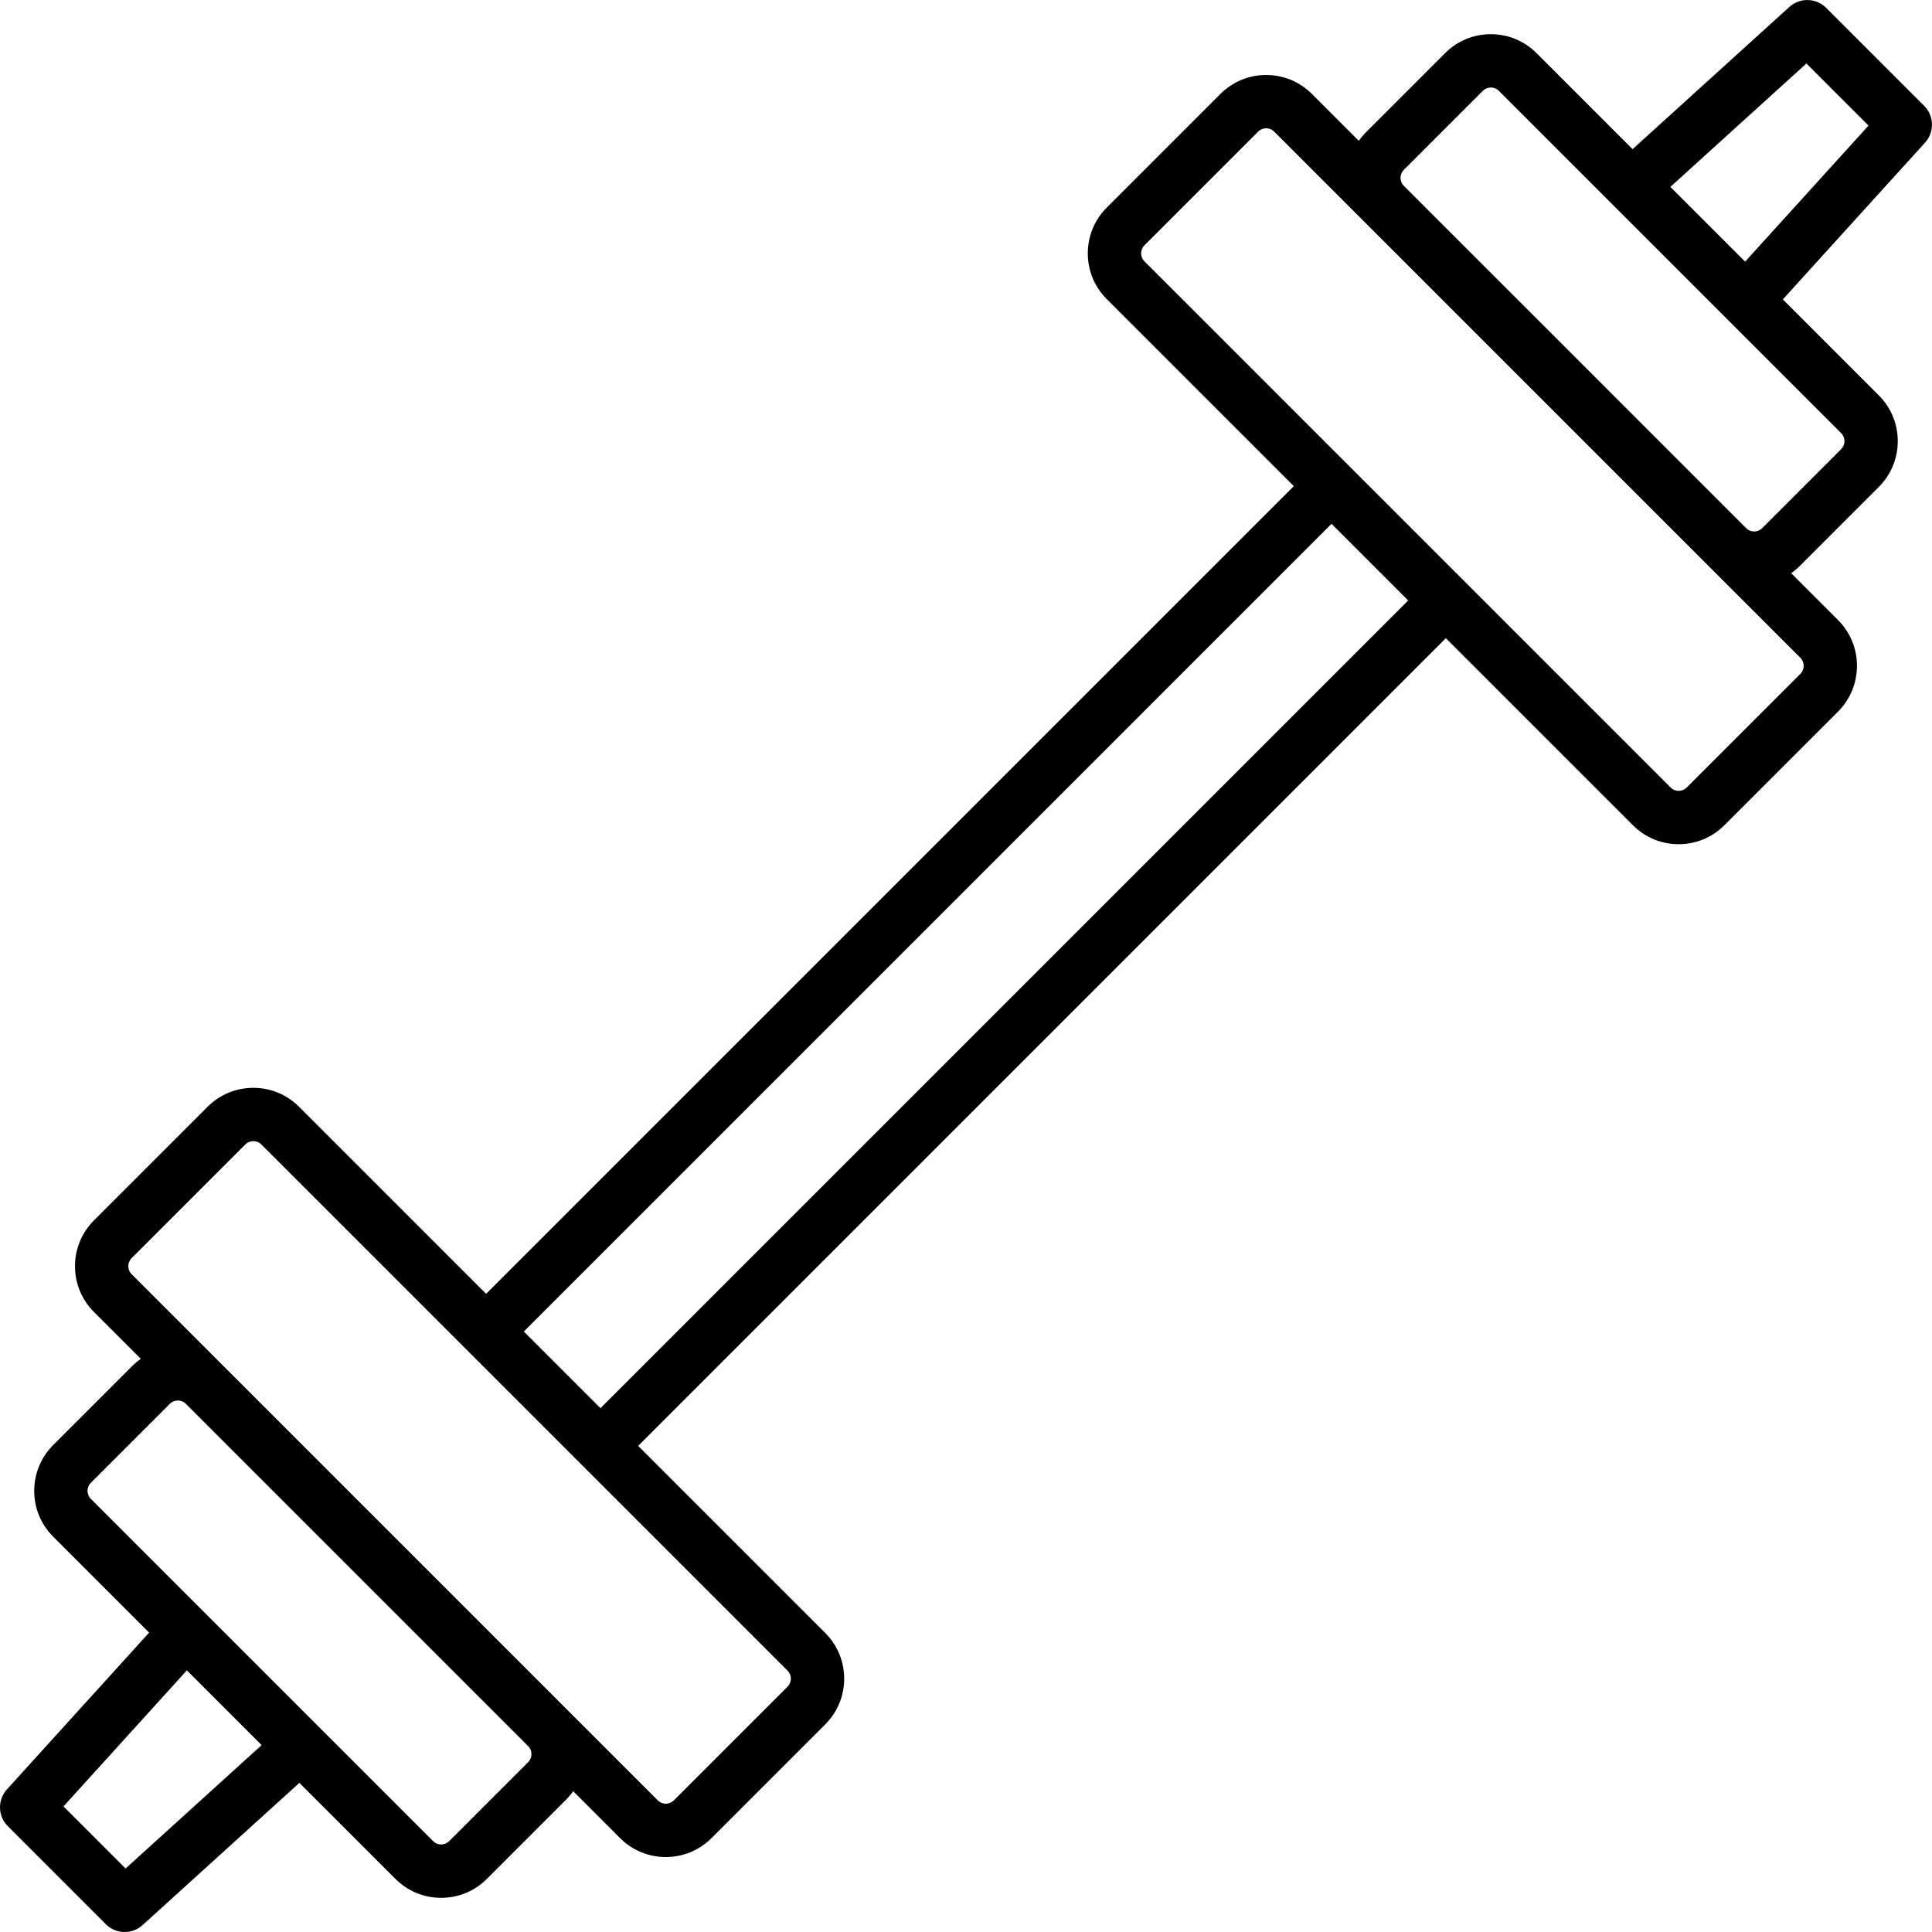
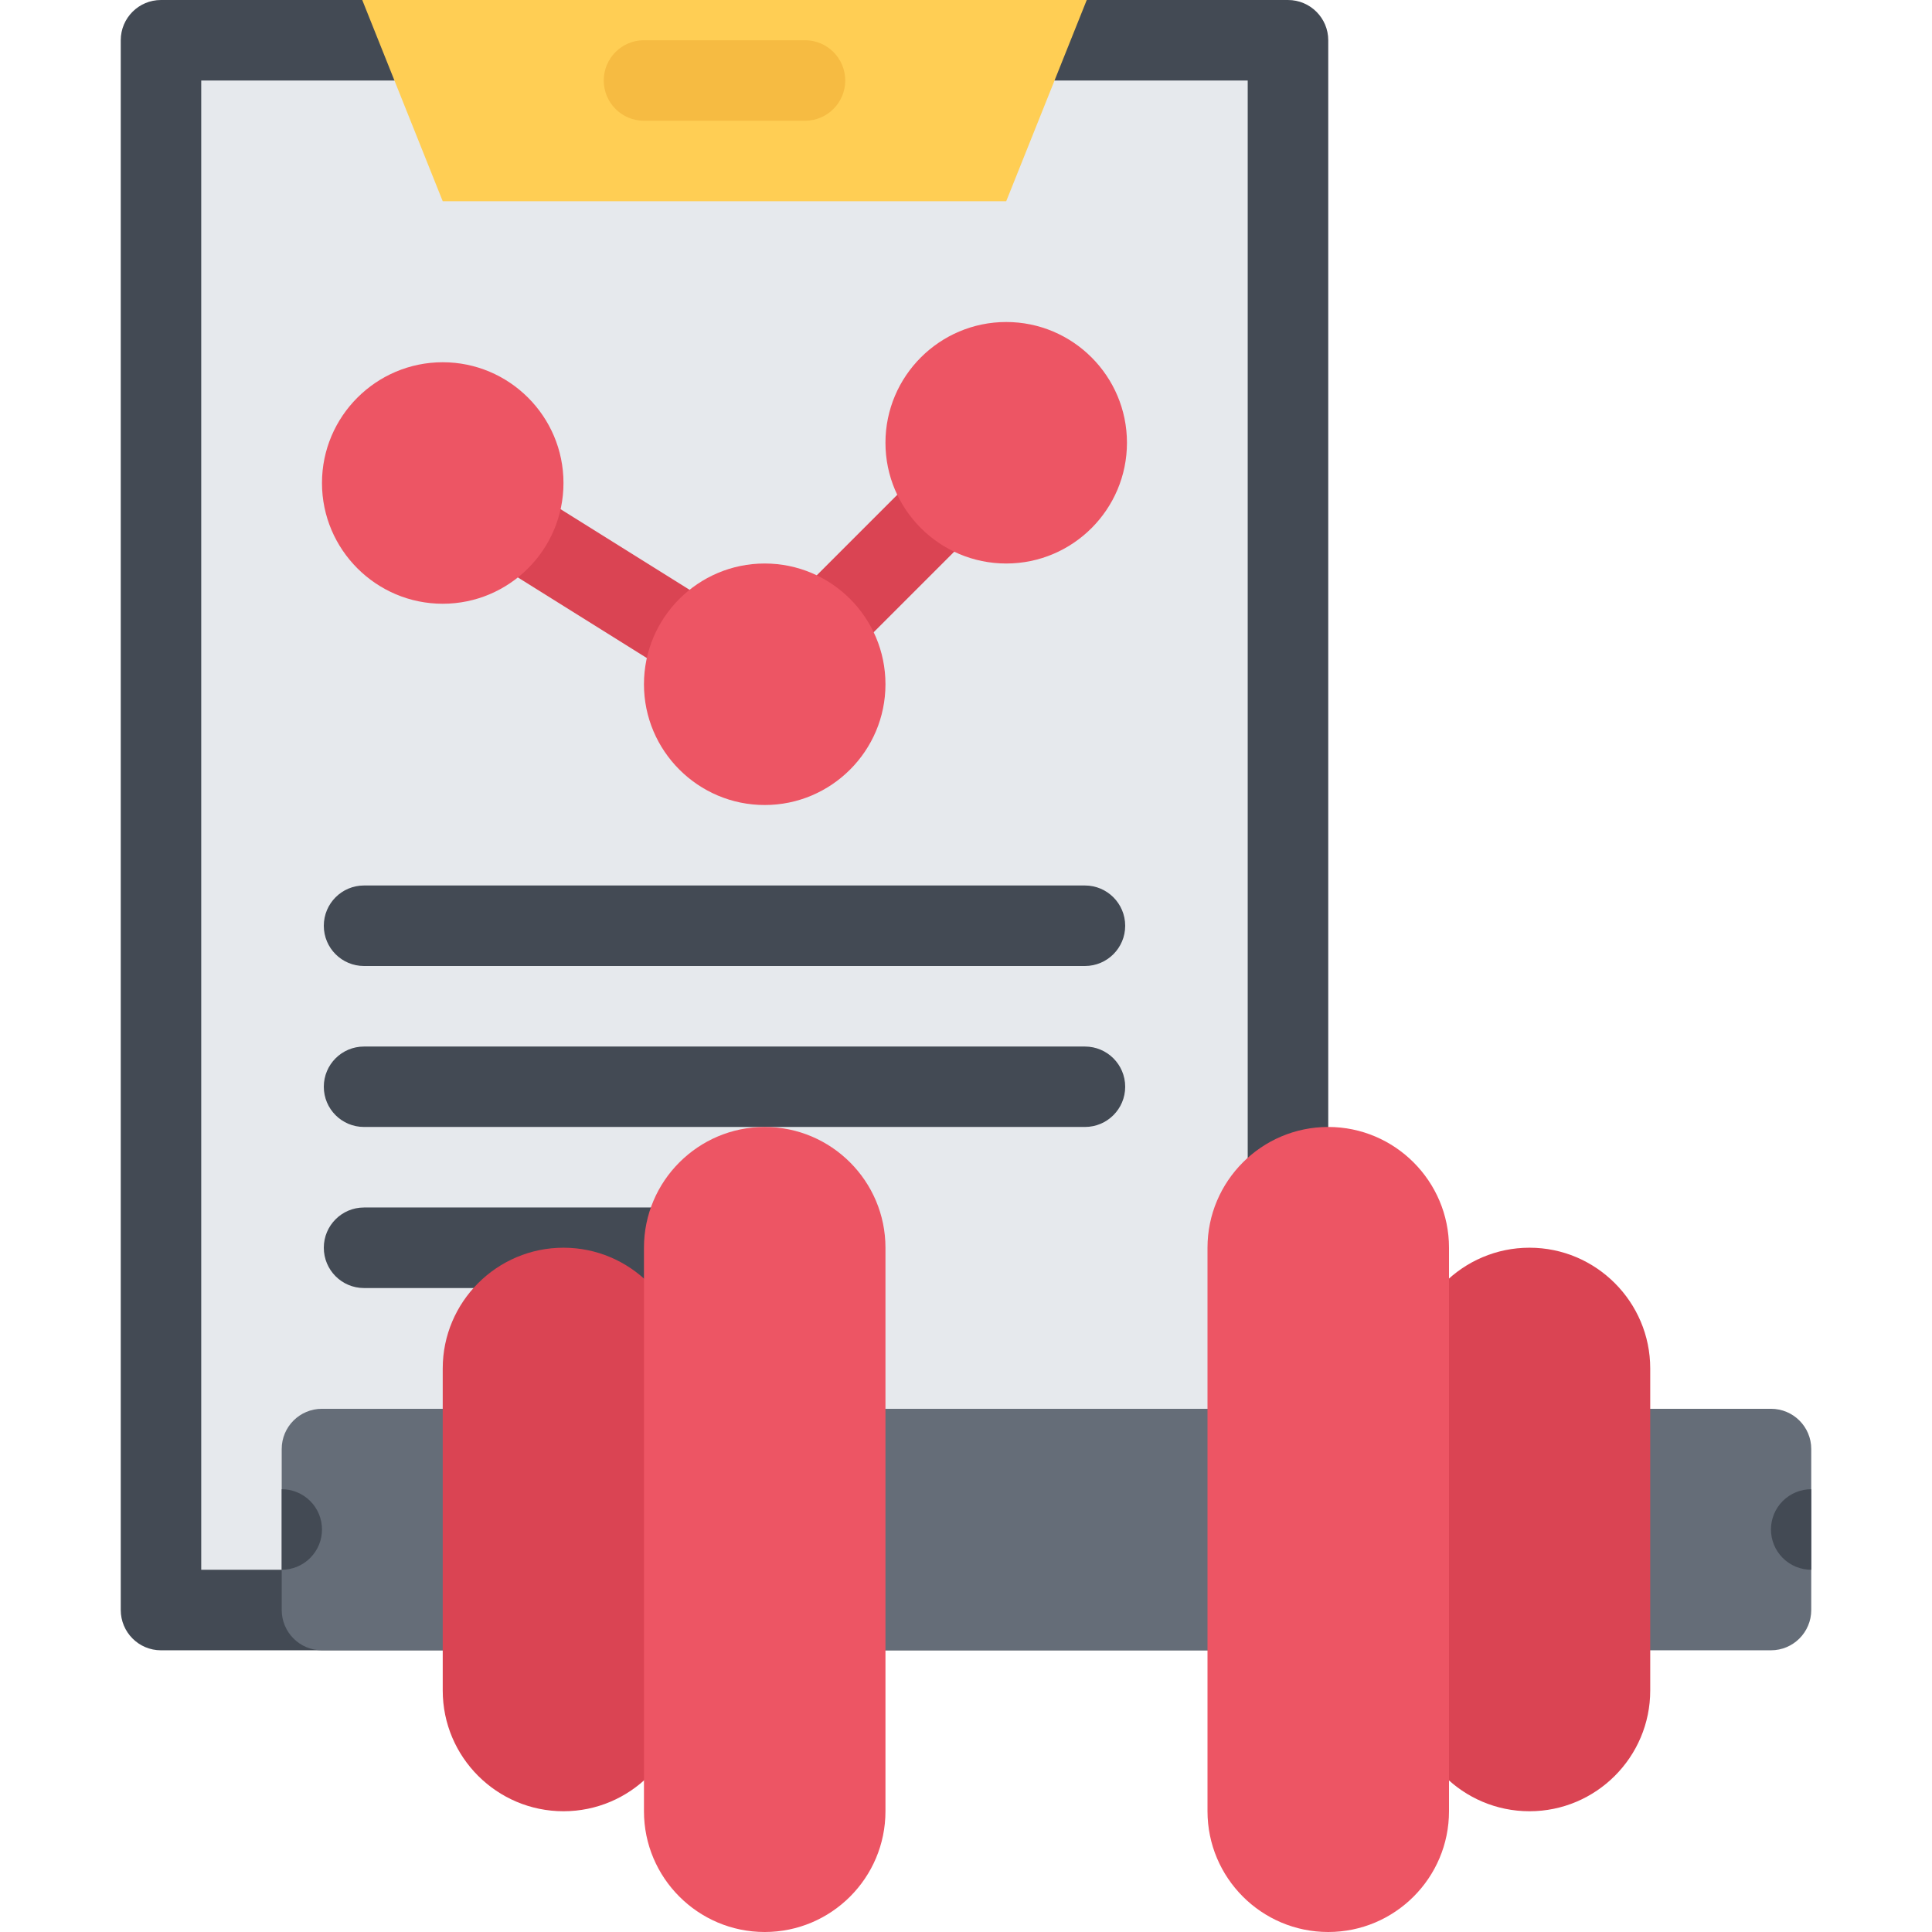
- <svg xmlns="http://www.w3.org/2000/svg" fill="#000000" height="800px" width="800px" version="1.1" id="Capa_1" viewBox="0 0 181.115 181.115" xml:space="preserve">
-   <path d="M11.688,181.115c-0.641,0-1.281-0.245-1.768-0.732l-9.188-9.188c-0.943-0.943-0.979-2.459-0.084-3.447l13.332-14.699  l-9.001-9.001c-2.364-2.364-2.364-6.21,0-8.574l7.404-7.404c0.255-0.255,0.527-0.484,0.816-0.687l-4.397-4.397  c-2.363-2.364-2.363-6.209-0.001-8.573l10.66-10.659c1.146-1.146,2.668-1.776,4.287-1.776s3.142,0.631,4.287,1.776l17.536,17.536  l75.716-75.716l-17.536-17.536c-1.146-1.145-1.776-2.667-1.776-4.287s0.631-3.142,1.776-4.287l10.659-10.659  c1.146-1.146,2.668-1.776,4.287-1.776c1.618,0,3.141,0.63,4.286,1.775l4.398,4.399c0.201-0.288,0.43-0.562,0.686-0.818l7.404-7.404  c1.146-1.146,2.668-1.776,4.287-1.776s3.143,0.631,4.287,1.777l9.001,9l14.699-13.332c0.988-0.895,2.506-0.859,3.447,0.084  l9.188,9.188c0.943,0.943,0.979,2.459,0.084,3.447l-13.332,14.699l9.001,9.001c2.364,2.364,2.364,6.21,0,8.574l-7.404,7.404  c-0.255,0.255-0.527,0.484-0.816,0.687l4.397,4.397c2.363,2.364,2.363,6.209,0.001,8.573l-10.66,10.659  c-1.146,1.146-2.668,1.776-4.287,1.776s-3.142-0.631-4.287-1.776l-17.536-17.536l-75.716,75.716l17.536,17.536  c1.146,1.145,1.776,2.667,1.776,4.287s-0.631,3.142-1.776,4.287l-10.659,10.659c-1.146,1.146-2.668,1.776-4.287,1.776  c-1.618,0-3.141-0.63-4.286-1.775l-4.398-4.399c-0.201,0.288-0.43,0.562-0.686,0.818l-7.404,7.404  c-1.146,1.146-2.668,1.776-4.287,1.776s-3.143-0.631-4.287-1.777l-9.001-9l-14.699,13.332  C12.891,180.9,12.289,181.115,11.688,181.115z M5.951,169.342l5.821,5.821l12.755-11.568l-7.008-7.008L5.951,169.342z   M16.671,131.292c-0.164,0-0.48,0.04-0.752,0.311l-7.404,7.404c-0.414,0.415-0.414,1.089,0,1.503l32.09,32.089  c0.271,0.271,0.587,0.312,0.751,0.312s0.48-0.041,0.752-0.312l7.404-7.405c0.411-0.412,0.414-1.083,0.006-1.497l-32.096-32.096  C17.15,131.332,16.835,131.292,16.671,131.292z M42.103,149.214l19.563,19.563c0.271,0.271,0.587,0.311,0.751,0.311  c0.165,0,0.481-0.041,0.752-0.312l10.659-10.659c0.271-0.271,0.312-0.587,0.312-0.751s-0.041-0.48-0.312-0.751L24.5,107.287  c-0.271-0.271-0.587-0.311-0.751-0.311c-0.165,0-0.481,0.041-0.752,0.312l-10.659,10.659c-0.414,0.414-0.414,1.088,0.001,1.503  L42.103,149.214z M49.107,124.823l7.185,7.185l75.716-75.716l-7.185-7.185L49.107,124.823z M118.698,12.027  c-0.165,0-0.481,0.041-0.752,0.312l-10.659,10.659c-0.271,0.271-0.312,0.587-0.312,0.751s0.041,0.48,0.312,0.751l49.328,49.328  c0.271,0.271,0.587,0.311,0.751,0.311c0.165,0,0.481-0.041,0.752-0.312l10.659-10.659c0.414-0.414,0.414-1.088-0.001-1.503  l-49.327-49.328C119.179,12.068,118.862,12.027,118.698,12.027z M142.547,28.365l21.146,21.146c0.271,0.271,0.587,0.312,0.751,0.312  s0.48-0.041,0.752-0.312l7.404-7.404c0.414-0.415,0.414-1.089,0-1.503l-32.09-32.089c-0.271-0.271-0.587-0.312-0.751-0.312  s-0.48,0.041-0.752,0.312l-7.404,7.405c-0.411,0.412-0.414,1.083-0.006,1.497L142.547,28.365z M156.588,17.52l7.008,7.008  l11.568-12.755l-5.821-5.821L156.588,17.52z" />
+ <svg xmlns="http://www.w3.org/2000/svg" version="1.1" id="Layer_1" viewBox="0 0 511.988 511.988" xml:space="preserve">
+   <rect x="42.655" y="10.663" style="fill:#E6E9ED;" width="298.67" height="415.98" />
+   <path style="fill:#434A54;" d="M341.32,0H42.655c-5.891,0-10.656,4.773-10.656,10.664v415.983c0,5.906,4.766,10.688,10.656,10.688  H341.32c5.89,0,10.671-4.781,10.671-10.688V10.663C351.991,4.773,347.21,0,341.32,0z M330.648,415.99H53.327V21.335h277.322V415.99  H330.648z" />
+   <polygon style="fill:#FFCE54;" points="266.649,53.334 117.325,53.334 95.997,0 287.993,0 " />
+   <path style="fill:#F6BB42;" d="M213.323,10.663h-42.671c-5.891,0-10.656,4.781-10.656,10.671s4.766,10.664,10.656,10.664h42.671  c5.89,0,10.671-4.773,10.671-10.664S219.213,10.663,213.323,10.663z" />
+   <g>
+     <path style="fill:#434A54;" d="M287.509,255.994H96.466c-5.891,0-10.656-4.773-10.656-10.664s4.766-10.672,10.656-10.672h191.042   c5.891,0,10.672,4.781,10.672,10.672S293.399,255.994,287.509,255.994z" />
+     <path style="fill:#434A54;" d="M287.509,298.649H96.466c-5.891,0-10.656-4.766-10.656-10.656s4.766-10.656,10.656-10.656h191.042   c5.891,0,10.672,4.766,10.672,10.656S293.399,298.649,287.509,298.649z" />
+     <path style="fill:#434A54;" d="M191.995,341.336H96.466c-5.891,0-10.656-4.781-10.656-10.688c0-5.875,4.766-10.656,10.656-10.656   h95.529c5.89,0,10.656,4.781,10.656,10.656C202.651,336.555,197.886,341.336,191.995,341.336z" />
+   </g>
+   <g>
+     <path style="fill:#DA4453;" d="M202.651,191.995c-2.719,0-5.453-1.039-7.531-3.125c-4.171-4.164-4.171-10.921,0-15.085   l63.998-63.999c4.156-4.164,10.906-4.164,15.078,0s4.172,10.922,0,15.086l-63.998,63.998   C208.12,190.956,205.386,191.995,202.651,191.995z" />
+     <path style="fill:#DA4453;" d="M202.651,191.995c-1.938,0-3.891-0.523-5.656-1.625l-85.326-53.327   c-5-3.125-6.515-9.703-3.391-14.703c3.125-4.992,9.703-6.516,14.703-3.391l85.326,53.335c5,3.117,6.515,9.703,3.391,14.694   C209.682,190.222,206.198,191.995,202.651,191.995z" />
+   </g>
+   <g>
+     <path style="fill:#ED5564;" d="M117.325,95.997c-17.64,0-31.999,14.351-31.999,32c0,17.64,14.359,31.999,31.999,31.999   s32-14.359,32-31.999C149.325,110.348,134.965,95.997,117.325,95.997z" />
+     <path style="fill:#ED5564;" d="M202.651,149.332c-17.64,0-31.999,14.352-31.999,32c0,17.64,14.359,32,31.999,32   c17.656,0,32-14.359,32-32C234.651,163.683,220.307,149.332,202.651,149.332z" />
+     <path style="fill:#ED5564;" d="M266.649,85.334c-17.64,0-31.999,14.351-31.999,31.999c0,17.64,14.359,31.999,31.999,31.999   c17.656,0,32-14.359,32-31.999C298.649,99.685,284.306,85.334,266.649,85.334z" />
+   </g>
+   <path style="fill:#656D78;" d="M469.317,373.335H85.326c-5.891,0-10.672,4.766-10.672,10.656v42.655  c0,5.906,4.781,10.688,10.672,10.688h383.991c5.891,0,10.672-4.781,10.672-10.688v-42.655  C479.989,378.1,475.208,373.335,469.317,373.335z" />
+   <path style="fill:#DA4453;" d="M149.325,330.648c-17.641,0-32,14.375-32,32v85.342c0,17.655,14.359,31.998,32,31.998  c17.64,0,31.999-14.343,31.999-31.998v-85.342C181.324,345.023,166.965,330.648,149.325,330.648z" />
+   <path style="fill:#ED5564;" d="M202.651,298.649c-17.64,0-31.999,14.374-31.999,31.999v149.34c0,17.656,14.359,32,31.999,32  c17.656,0,32-14.344,32-32v-149.34C234.651,313.023,220.307,298.649,202.651,298.649z" />
+   <path style="fill:#DA4453;" d="M405.319,330.648c-17.641,0-32,14.375-32,32v85.342c0,17.655,14.359,31.998,32,31.998  c17.64,0,31.998-14.343,31.998-31.998v-85.342C437.317,345.023,422.959,330.648,405.319,330.648z" />
+   <path style="fill:#ED5564;" d="M351.991,298.649c-17.655,0-31.998,14.374-31.998,31.999v149.34c0,17.656,14.343,32,31.998,32  c17.641,0,32-14.344,32-32v-149.34C383.991,313.023,369.632,298.649,351.991,298.649z" />
+   <g>
+     <path style="fill:#434A54;" d="M479.989,394.646c-2.734,0-5.469,1.062-7.547,3.125c-4.172,4.172-4.172,10.938,0,15.094   c2.078,2.094,4.812,3.125,7.547,3.125V394.646z" />
+     <path style="fill:#434A54;" d="M74.654,394.646v21.344c2.734,0,5.469-1.031,7.547-3.125c4.171-4.156,4.171-10.922,0-15.094   C80.123,395.709,77.389,394.646,74.654,394.646z" />
+   </g>
</svg>
